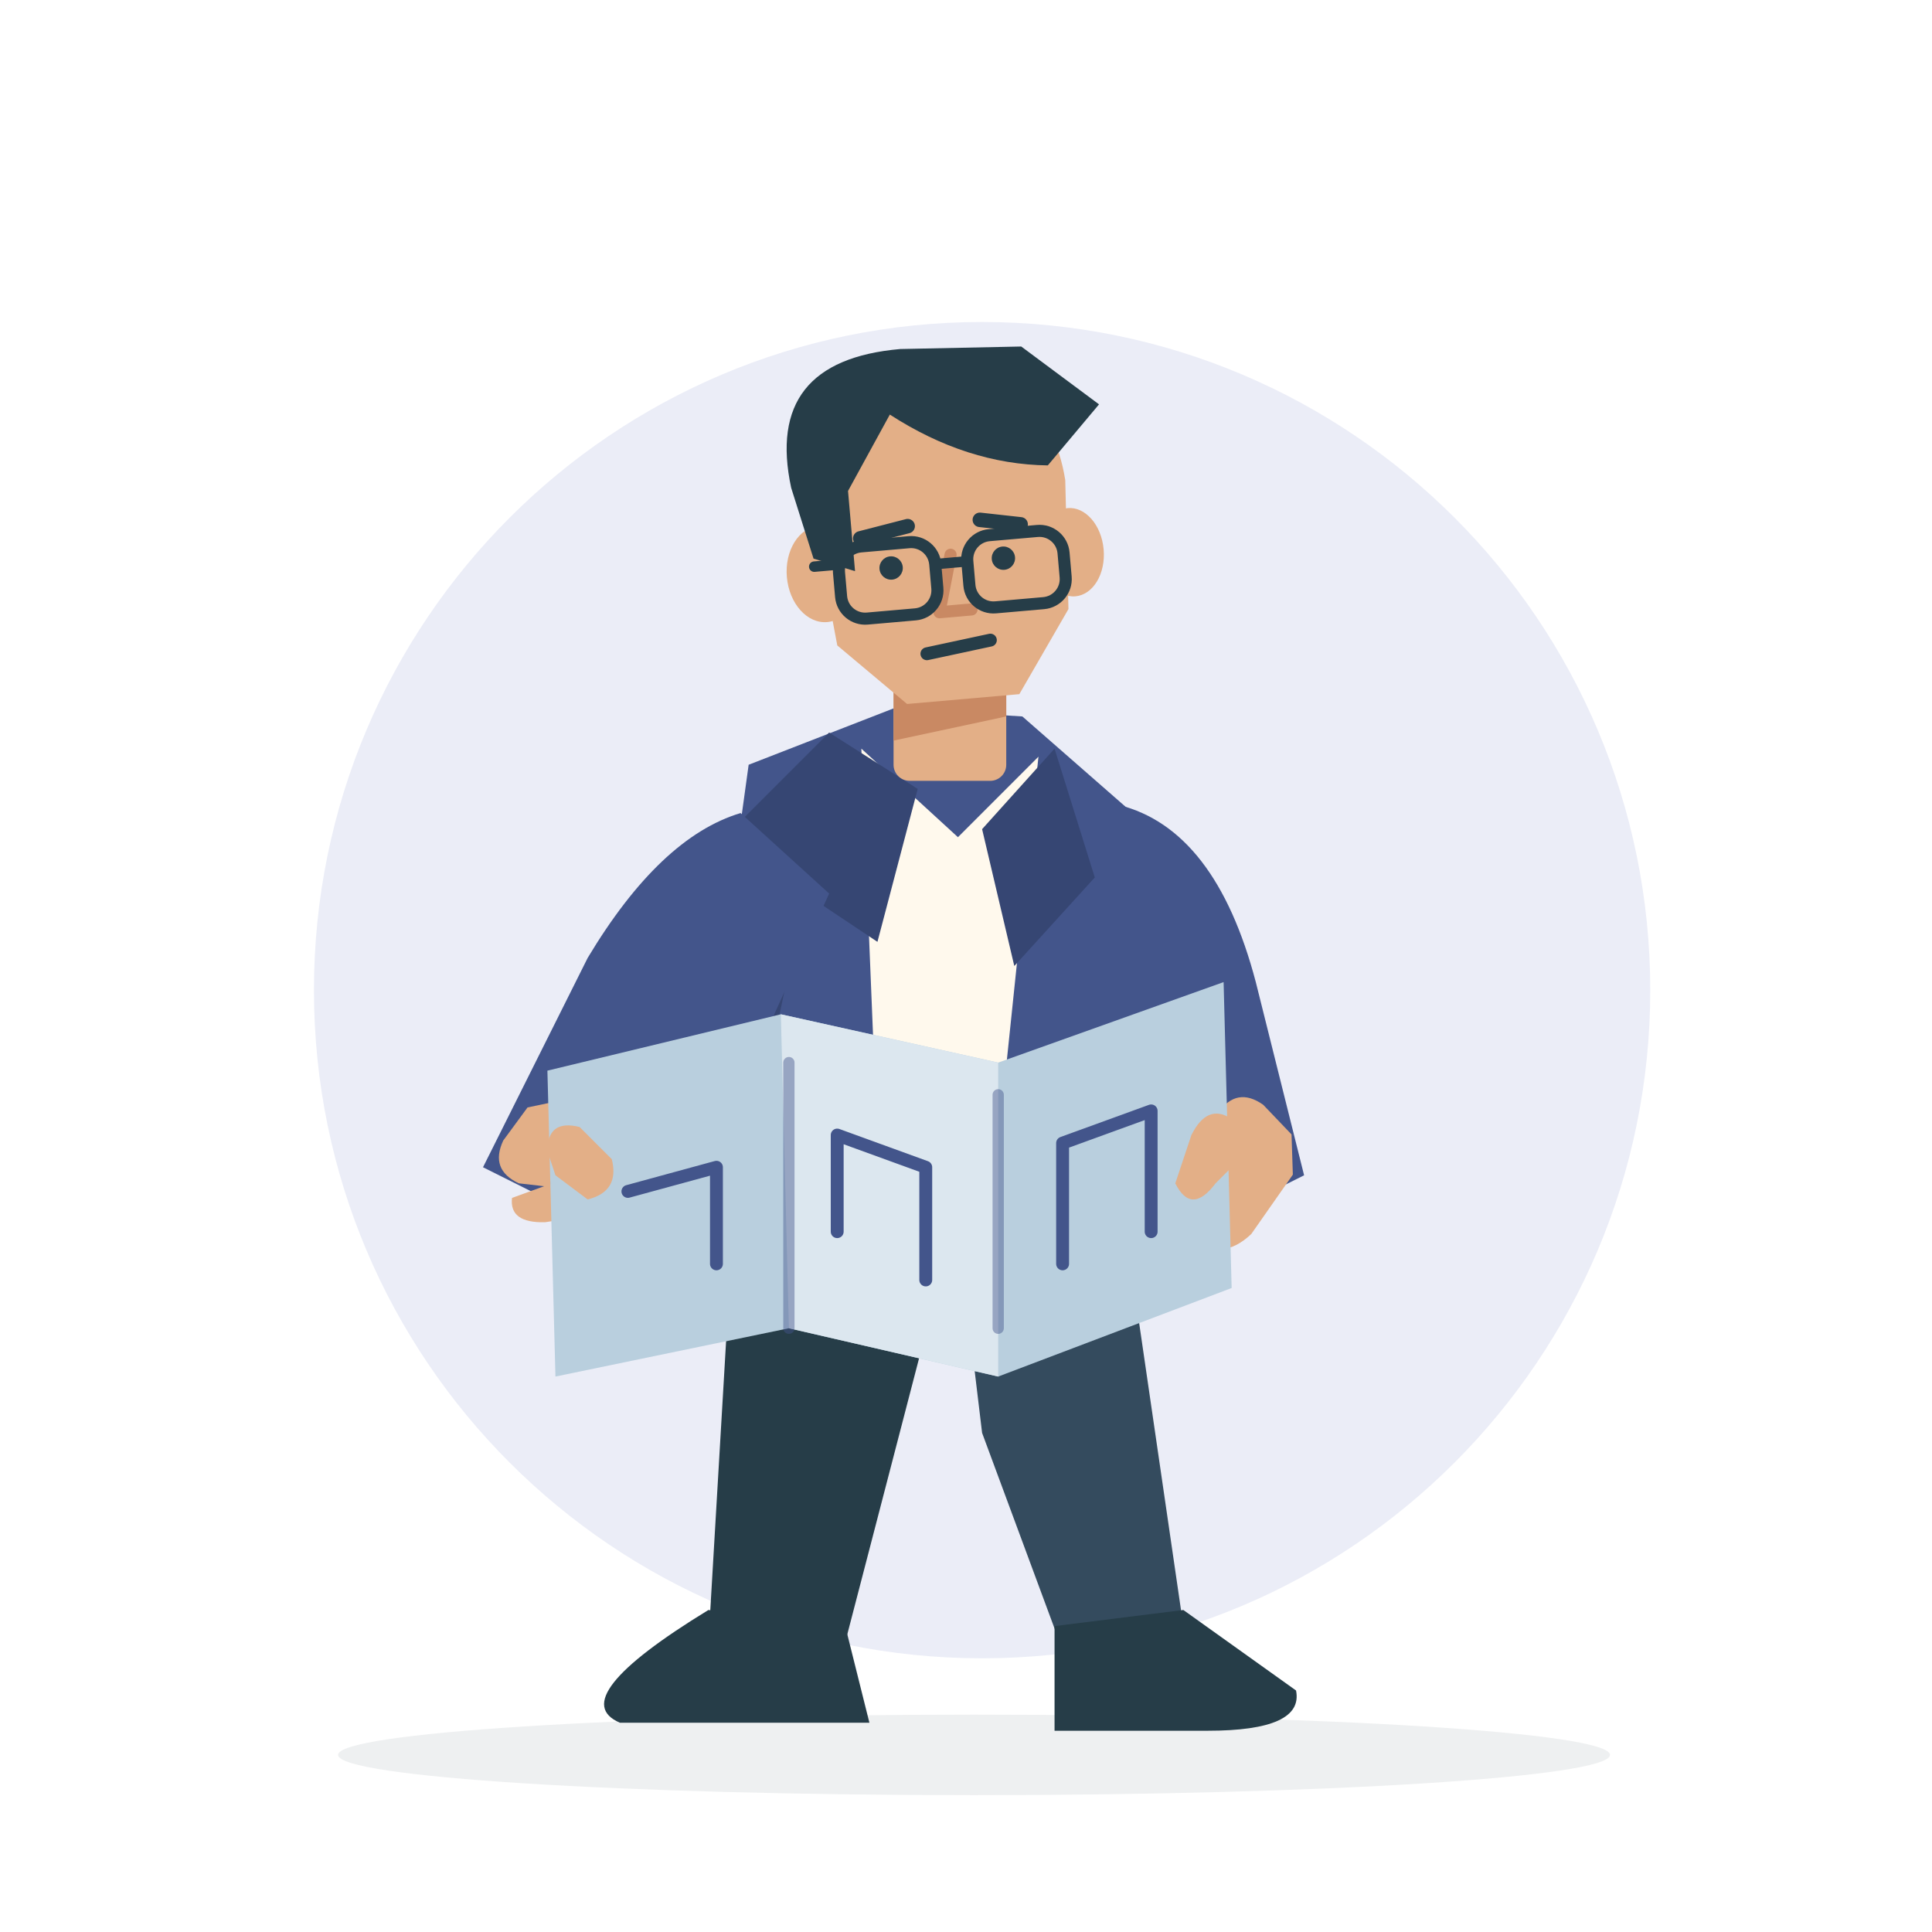
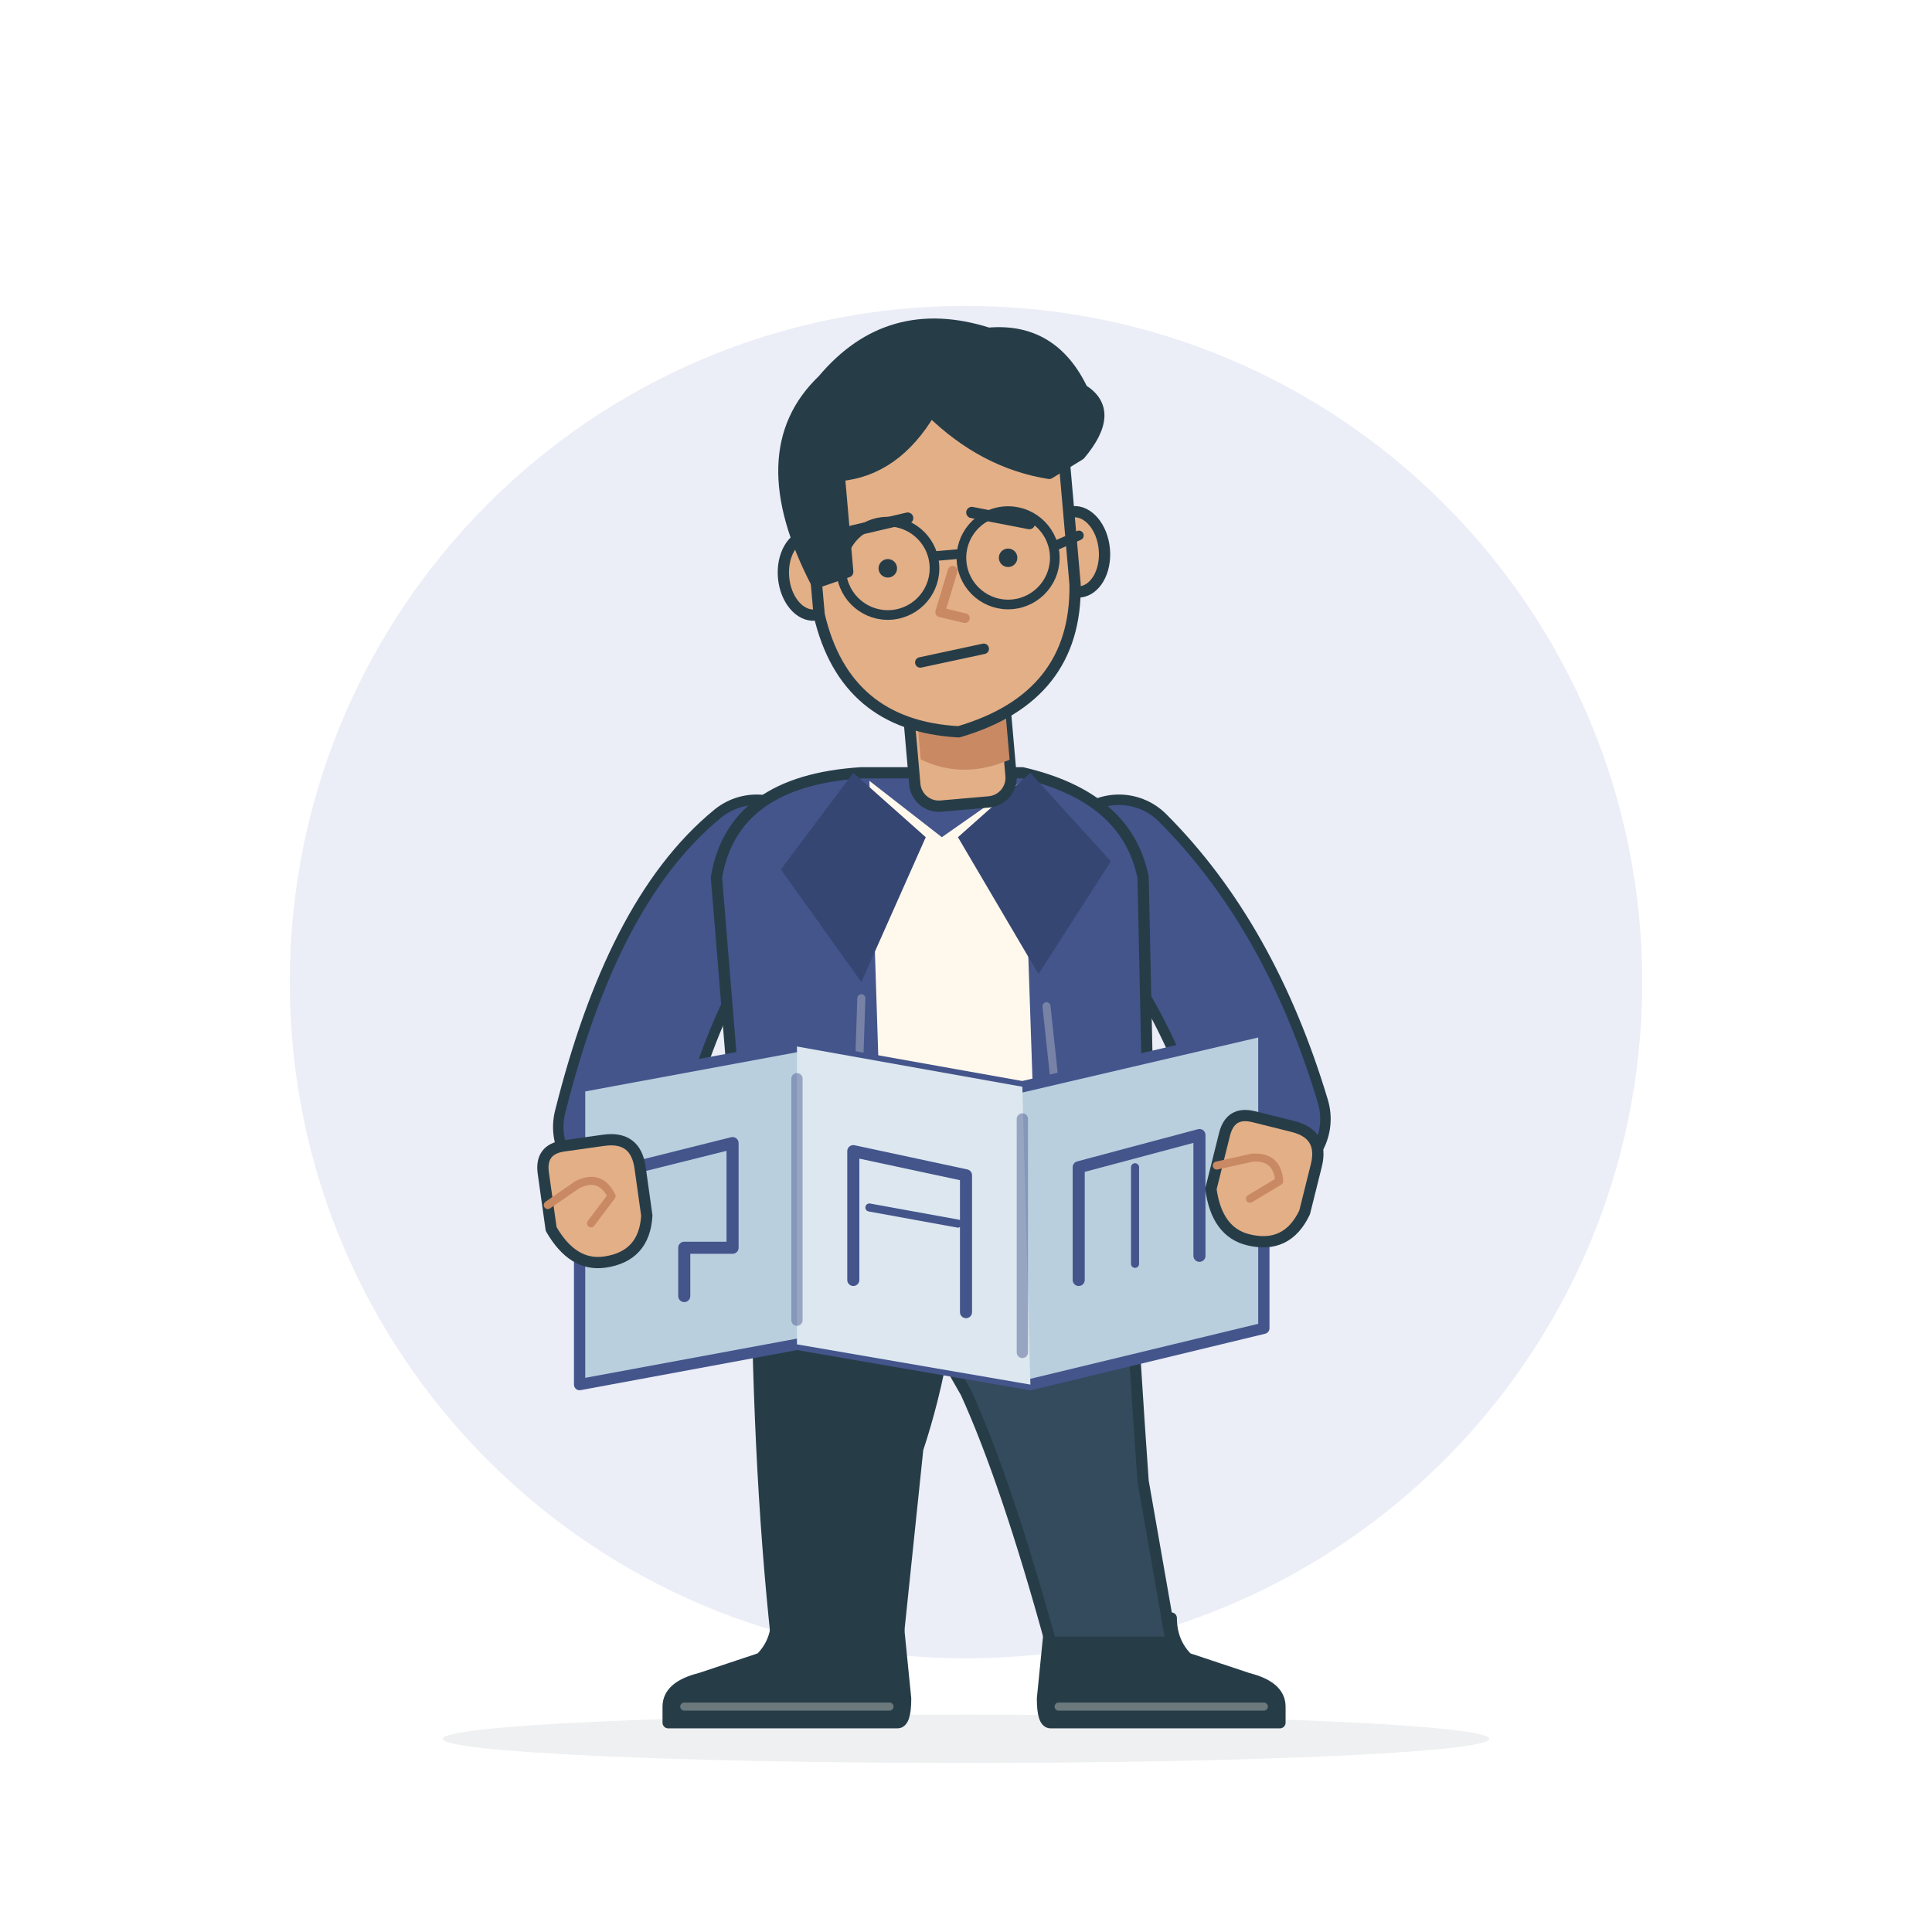
- <svg xmlns="http://www.w3.org/2000/svg" viewBox="0 0 240 240" role="img" aria-labelledby="title-intj">
-   <ellipse cx="121" cy="218" rx="79" ry="5" fill="#263D48" opacity=".08" />
-   <circle cx="122" cy="123" r="83" fill="#EBEDF7" />
-   <path d="M91 153 118 154 105 204 88 204Z" fill="#263D48" />
-   <path d="M119 153 140 154 147 202 132 205 122 178Z" fill="#344B5E" />
-   <path d="M88 200 105 202 108 214H77Q70 211 88 200Z" fill="#263D48" />
-   <path d="M131 202 147 200 161 210Q162 215 150 215H131Z" fill="#263D48" />
-   <path d="M93 95 111 88 127 89 143 103 150 151Q119 161 85 153Z" fill="#43558B" />
-   <path d="M107 93 119 104 129 94 124 142H109Z" fill="#FFF9ED" />
-   <path d="M103 91 114 98 109 117 100 111 96 130 91 103ZM131 93 122 103 126 120 136 109Z" fill="#364673" />
-   <path d="M92 101Q82 104 73 119L60 145 72 151 93 133 103 111Z" fill="#43558B" />
-   <path d="M139 100Q151 103 156 122L162 146 148 153 137 126Z" fill="#43558B" />
-   <g transform="translate(72 145) rotate(-65)">
-     <path d="M-5-6Q-5-10-1-10L4-9 7-5 7 4Q6 9 1 9L-4 5-8-1Q-10-5-7-6L-4-3Z" fill="#E3AF87" />
-     <path d="M-3-2 0 2" fill="none" stroke="#C98963" stroke-width="1.1" stroke-linecap="round" stroke-linejoin="round" />
-   </g>
-   <g transform="translate(152 146) rotate(35)">
-     <path d="M-5-6Q-5-10-1-10L4-9 7-5 7 4Q6 9 1 9L-4 5-8-1Q-10-5-7-6L-4-3Z" fill="#E3AF87" />
-     <path d="M-3-2 0 2" fill="none" stroke="#C98963" stroke-width="1.1" stroke-linecap="round" stroke-linejoin="round" />
-   </g>
-   <path d="M68 133 97 126 124 132 152 122 153 160 124 171 98 165 69 171Z" fill="#B9CFDE" />
-   <path d="M97 126 98 165 124 171 124 132Z" fill="#DCE7EF" />
-   <path d="M78 148 89 145V157M104 153V141L115 145V159M132 157V142L143 138V153" fill="none" stroke="#43558B" stroke-width="1.6" stroke-linecap="round" stroke-linejoin="round" />
-   <path d="M98 165V132M124 165V136" fill="none" stroke="#43558B" stroke-width="1.4" stroke-linecap="round" stroke-linejoin="round" opacity=".45" />
-   <path d="M68 143Q68 139 72 140L76 144Q77 148 73 149L69 146Z" fill="#E3AF87" />
-   <path d="M153 139Q150 137 148 141L146 147Q148 151 151 147L154 144Z" fill="#E3AF87" />
-   <g transform="translate(97 43)">
-     <rect x="14" y="37" width="14" height="17" rx="2" fill="#E3AF87" />
-     <path d="M14 40H28V46L14 49Z" fill="#C98963" />
-   </g>
-   <g transform="translate(97 43) rotate(-5 20 25)">
-     <ellipse cx="5" cy="27" rx="4.5" ry="6" fill="#E3AF87" />
-     <ellipse cx="36" cy="27" rx="4" ry="5.5" fill="#E3AF87" />
-     <path d="M4 16Q6 3 20 4Q35 4 36 18L35 34 28 44 14 44 6 36Z" fill="#E3AF87" />
-     <path d="M4 25 2 16Q0 0 17 0L32 1 41 9 34 16Q24 15 15 8L9 17 9 27Z" fill="#263D48" />
-     <path d="M10 23 16 22M25 22 30 23" fill="none" stroke="#263D48" stroke-width="1.8" stroke-linecap="round" stroke-linejoin="round" />
-     <circle cx="13.5" cy="27" r="1.45" fill="#263D48" />
-     <circle cx="27.5" cy="27" r="1.45" fill="#263D48" />
-     <path d="M21 26 19 33 23 33" fill="none" stroke="#C98963" stroke-width="1.5" stroke-linecap="round" stroke-linejoin="round" />
-     <rect x="7" y="24" width="12" height="9" rx="3" fill="none" stroke="#263D48" stroke-width="1.5" />
-     <rect x="23" y="24" width="12" height="9" rx="3" fill="none" stroke="#263D48" stroke-width="1.5" />
-     <path d="M19 27H23M4 26H7" fill="none" stroke="#263D48" stroke-width="1.3" stroke-linecap="round" stroke-linejoin="round" />
-     <path d="M17 38 25 37" fill="none" stroke="#263D48" stroke-width="1.6" stroke-linecap="round" stroke-linejoin="round" />
+ <svg xmlns="http://www.w3.org/2000/svg" viewBox="0 0 240 240" role="img" aria-labelledby="intj-title" aria-describedby="intj-desc">
+   <circle cx="120" cy="122" r="84" fill="#EBEDF7" />
+   <ellipse cx="120" cy="216" rx="65" ry="3" fill="#263D48" opacity=".08" />
+   <g fill="none" stroke="#263D48" stroke-width="1.4" stroke-linecap="round" stroke-linejoin="round">
+     <g transform="translate(117 0)">
+       <g data-part="leg">
+         <g data-part="shoe" transform="translate(-13 204) rotate(0) scale(-1 1)">
+           <path d="M-7.5 -3H7.5Q7.5 0 9.5 2L17 4.5Q21 5.5 21 8V10H-7.5Q-8.5 10 -8.5 7Z" fill="#263D48" />
+           <path d="M-6.5 8H19" stroke="#FFF9ED" stroke-width="1" opacity=".32" />
+         </g>
+         <path d="M-23 152H2Q1 168-3 180L-5.5 204 L-20.5 204Q-23 181-23 152Z" fill="#263D48" data-part="trousers" />
+       </g>
+       <g data-part="leg">
+         <g data-part="shoe" transform="translate(21 204) rotate(0) scale(1 1)">
+           <path d="M-7.5 -3H7.5Q7.5 0 9.5 2L17 4.5Q21 5.5 21 8V10H-7.5Q-8.5 10 -8.5 7Z" fill="#263D48" />
+           <path d="M-6.5 8H19" stroke="#FFF9ED" stroke-width="1" opacity=".32" />
+         </g>
+         <path d="M1 152H23Q24 170 25 184L28.5 204 L13.5 204Q8 184 3 173L-1 166Z" fill="#344B5E" data-part="trousers" />
+       </g>
+     </g>
+     <path d="M94 107Q83 116 77 140" stroke-width="16.6" />
+     <path d="M94 107Q83 116 77 140" stroke="#43558B" stroke-width="14" />
+     <path d="M139 107Q151 119 157 139" stroke-width="16.6" />
+     <path d="M139 107Q151 119 157 139" stroke="#43558B" stroke-width="14" />
+     <g transform="translate(117 0) rotate(0 0 126)">
+       <path d="M-10 96Q-26 97-28 109L-24 158Q0 163 26 156L25 109Q23 99 10 96Z" fill="#43558B" />
+       <path d="M-9 97 0 104 10 97 12 156-7 159Z" fill="#FFF9ED" stroke="none" />
+       <path d="M-11 96-2 104-10 122-20 108Z" fill="#364673" stroke="none" />
+       <path d="M11 96 2 104 12 121 21 107Z" fill="#364673" stroke="none" />
+       <path d="M-10 124-11 154M13 125 16 153" stroke="#FFF9ED" stroke-width="1" opacity=".28" />
+     </g>
+     <g transform="translate(117 67) rotate(-5)">
+       <rect x="-6" y="17" width="12" height="16" rx="3" fill="#E3AF87" />
+       <path d="M-5 21Q0 26 6 22V28Q0 30-5 27Z" fill="#C98963" stroke="none" />
+       <ellipse cx="-16.5" cy="3" rx="3.5" ry="5" fill="#E3AF87" />
+       <ellipse cx="16.5" cy="3" rx="3.5" ry="5" fill="#E3AF87" />
+       <path d="M-16-12Q-16-24 0-24Q16-24 16-12V7Q15 21 0 24Q-14 22-16 8Z" fill="#E3AF87" />
+       <path d="M-16 4Q-23-13-13-21Q-4-30 8-25Q16-25 19-17Q23-14 18-9L14-7Q6-9 0-16Q-5-9-12-9L-12 3Z" fill="#263D48" />
+       <path d="M-11-2-4-3M4-3 11-1" />
+       <circle cx="-7" cy="3" r="1.15" fill="#263D48" stroke="none" />
+       <circle cx="8" cy="3" r="1.15" fill="#263D48" stroke="none" />
+       <path d="M1 4-1 9 2 10" stroke="#C98963" stroke-width="1.2" />
+       <g stroke-width="1.2">
+         <circle cx="-7" cy="3" r="5.8" />
+         <circle cx="8" cy="3" r="5.8" />
+         <path d="M-1 2H2M-16 1-13 2M14 2 17 1" />
+       </g>
+       <path d="M-4 15 4 14" stroke-width="1.3" />
+     </g>
+     <g stroke="#43558B">
+       <path d="M72 135 99 130 127 135 157 128V165L128 172 99 167 72 172Z" fill="#B9CFDE" />
+       <path d="M99 130 127 135 128 172 99 167Z" fill="#DCE7EF" stroke="none" />
+       <path d="M99 134V164M127 139V168" opacity=".45" />
+       <path d="M79 145 91 142V155H85V161M106 159V143L120 146V163M134 159V145L149 141V156" stroke-width="1.5" />
+       <path d="M108 150 119 152M141 145V157" stroke-width="1" />
+     </g>
+     <g transform="translate(73 149) rotate(-8)">
+       <path d="M-5 3V-4Q-5-7-2-7H3Q7-7 7-3V3Q6 8 1 8Q-3 8-5 3Z" fill="#E3AF87" />
+       <path d="M-5 0-1-2Q2-3 3 0L0 3" stroke="#C98963" stroke-width="1" />
+     </g>
+     <g transform="translate(156 146) rotate(14)">
+       <path d="M-5 3V-4Q-5-7-2-7H3Q7-7 7-3V3Q6 8 1 8Q-3 8-5 3Z" fill="#E3AF87" />
+       <path d="M-5 0-1-2Q2-3 3 0L0 3" stroke="#C98963" stroke-width="1" />
+     </g>
  </g>
</svg>
